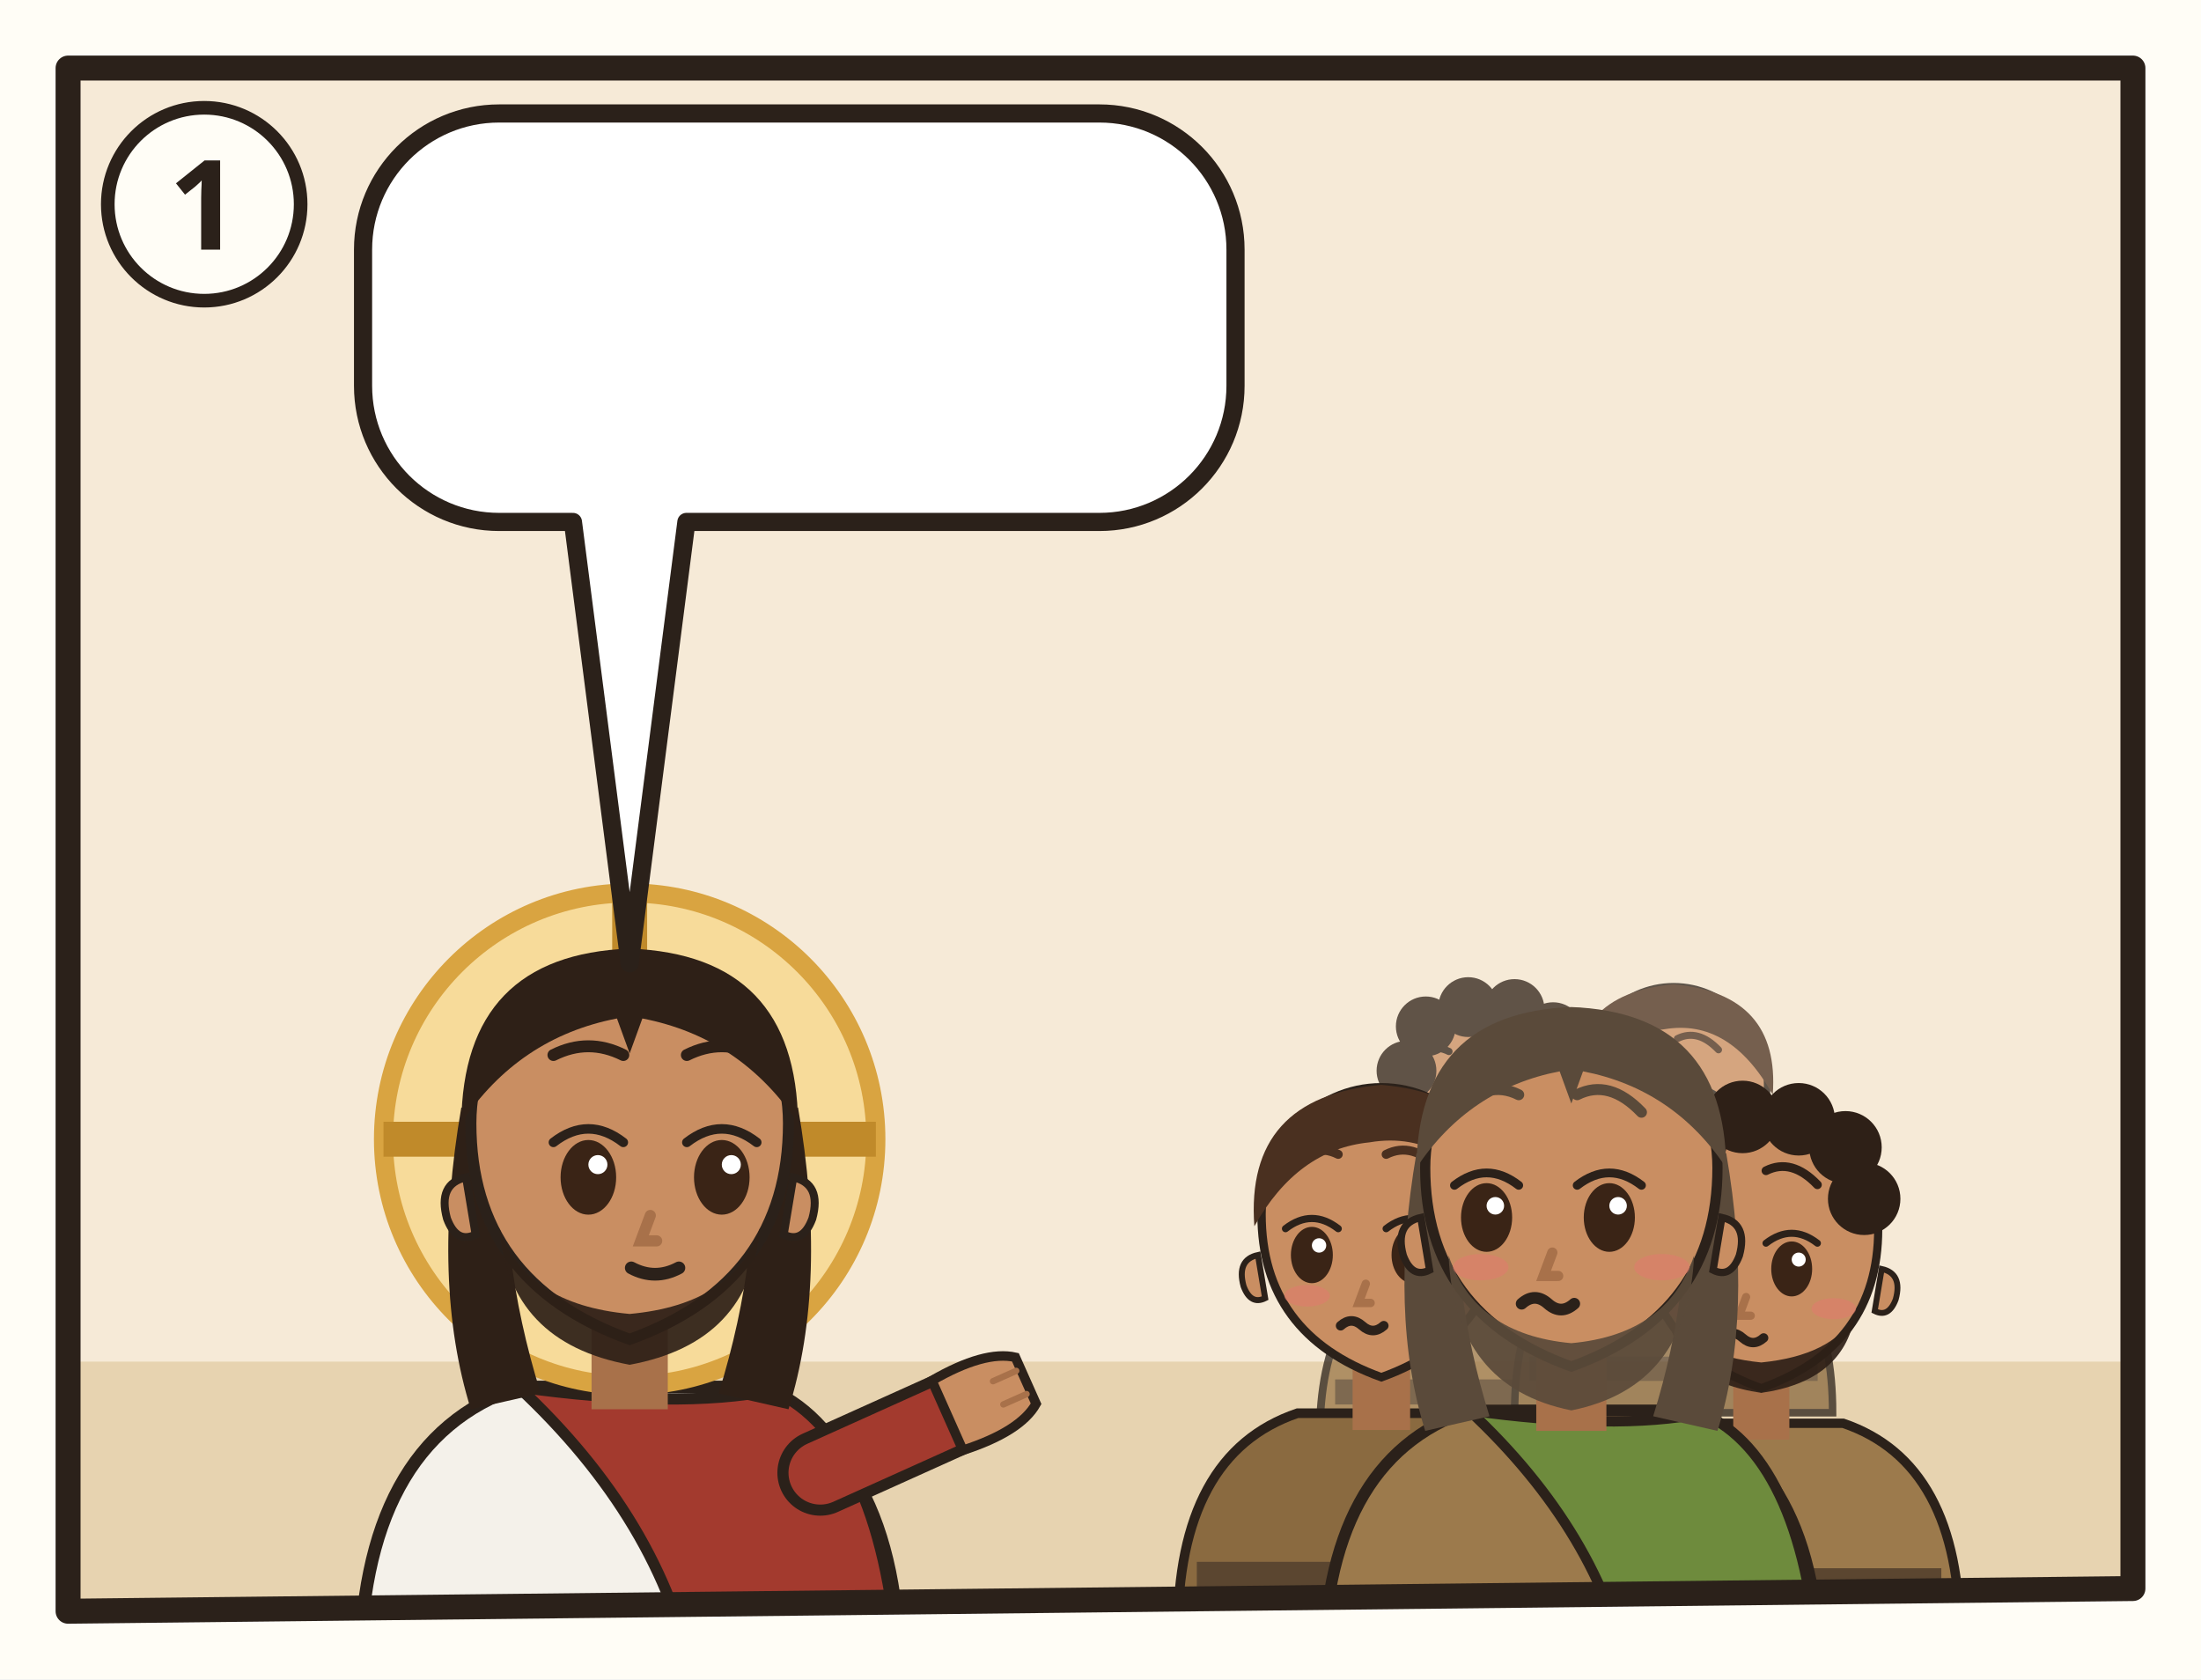
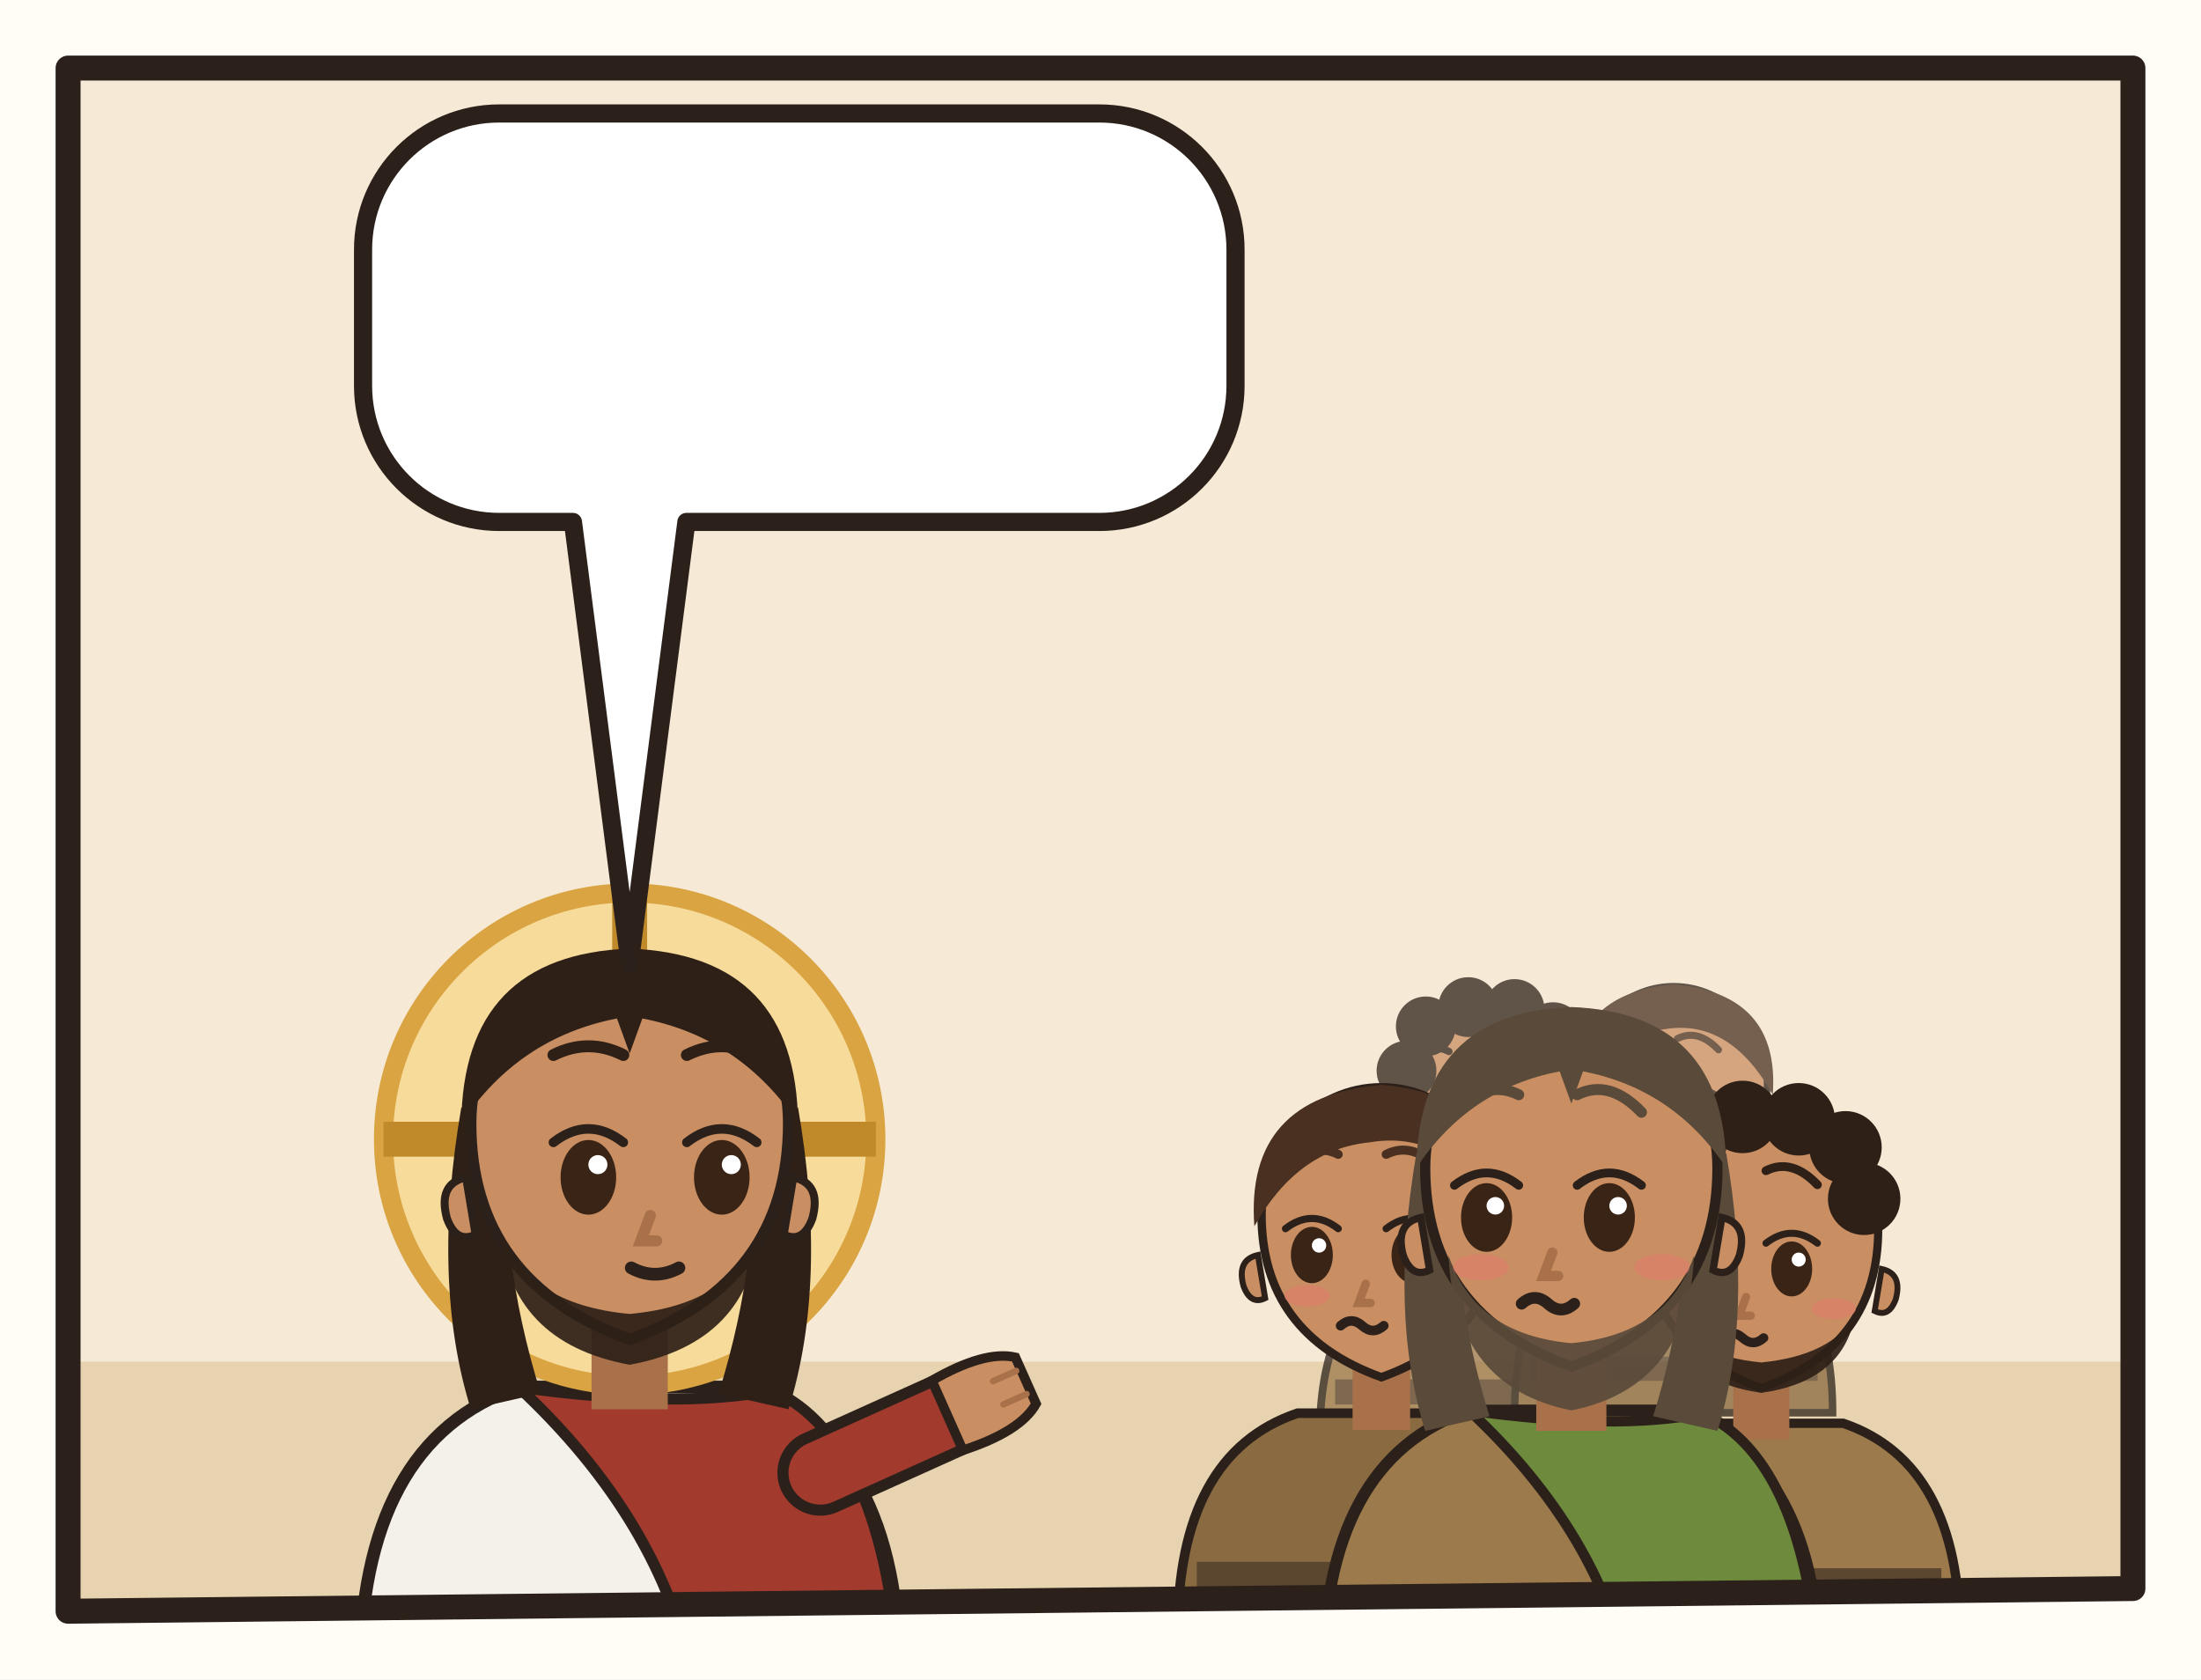
<svg xmlns="http://www.w3.org/2000/svg" viewBox="0 0 194 148">
  <rect width="194" height="148" fill="#FFFDF6" />
  <g transform="translate(4 4)">
    <clipPath id="an-cp-jhn-016-001-004-1">
      <polygon points="2,2 184,2 184,136 2,138" />
    </clipPath>
    <g clip-path="url(#an-cp-jhn-016-001-004-1)">
      <polygon points="2,2 184,2 184,136 2,138" fill="#F6EAD7" />
      <path d="M0 116h186v24H0z" fill="#E7D3B0" />
      <g transform="translate(51.5 96.4) scale(1.4)">
        <path d="M-17 34Q-17 19-7 15.6L7 15.6Q17 19 17 34z" fill="#F4F1EA" stroke="#2B211A" stroke-width=".8" />
        <path d="M-7 15.6Q3 17 9 15.8Q16 19 17 34L4 34Q2 24-7 15.6z" fill="#A33A2E" stroke="#2B211A" stroke-width=".7" />
        <path d="M12 21L21.1 16.9" stroke="#2B211A" stroke-width="5.4" stroke-linecap="round" />
        <path d="M12 21L21.1 16.9" stroke="#A33A2E" stroke-width="4" stroke-linecap="round" />
        <g transform="translate(21.1 16.9) rotate(66)">
          <path d="M-2.4 1.2Q-2.8-2.6-1.6-4.2h3.2Q2.8-2.6 2.4 1.2z" fill="#C98E62" stroke="#2B211A" stroke-width=".6" />
          <path d="M-.8-3.9v1.6M.8-3.9v1.6" stroke="#A8714A" stroke-width=".4" stroke-linecap="round" />
        </g>
        <circle r="15.5" fill="#F7DB9A" stroke="#D9A441" stroke-width="1.2" />
        <path d="M0-15.5v5M-15.5 0h5M15.5 0h-5" stroke="#C08A2A" stroke-width="2.2" />
        <path d="M-10.6 -2Q-12.5 9-10 17L-5.6 16Q-8.4 7-7.6-1z M10.6 -2Q12.5 9 10 17L5.6 16Q8.4 7 7.6-1z" fill="#2E2017" />
        <path d="M-2.4 11h4.8v6h-4.8z" fill="#A8714A" />
        <path d="M-10 -1Q-10 9 0 12.6Q10 9 10 -1A10 10.6 0 0 0 -10 -1z" fill="#C98E62" stroke="#2B211A" stroke-width=".7" />
        <path d="M10.3 2.4q1.8.4 1.2 2.6-.6 1.6-1.8 1z M-10.3 2.4q-1.8.4-1.2 2.6.6 1.6 1.8 1z" fill="#C98E62" stroke="#2B211A" stroke-width=".5" />
        <path d="M-8.2 5.6Q-7.6 12.8 0 14.2Q7.6 12.8 8.2 5.6Q6.6 10.4 0 11Q-6.6 10.4-8.2 5.6z" fill="#2E2017" opacity=".92" />
        <ellipse cx="-2.6" cy="2.4" rx="1.75" ry="2.35" fill="#3A2416" />
        <path d="M-4.8 0.2Q-2.6 -1.5 -0.4 0.2" fill="none" stroke="#2B211A" stroke-width=".6" stroke-linecap="round" />
        <circle cx="-2.0" cy="1.6" r=".6" fill="#FFF" />
        <ellipse cx="5.8" cy="2.4" rx="1.75" ry="2.35" fill="#3A2416" />
        <path d="M3.6 0.2Q5.8 -1.5 8.0 0.2" fill="none" stroke="#2B211A" stroke-width=".6" stroke-linecap="round" />
        <circle cx="6.4" cy="1.6" r=".6" fill="#FFF" />
        <path d="M-4.8 -5.3Q-2.6 -6.4 -0.4 -5.3M3.6 -5.3Q5.8 -6.4 8.0 -5.3" fill="none" stroke="#2E2017" stroke-width=".75" stroke-linecap="round" />
        <path d="M1.3 4.8l-.6 1.6h1" fill="none" stroke="#A8714A" stroke-width=".7" stroke-linecap="round" />
        <path d="M0.1 8.1Q1.6 8.9 3.1 8.1" fill="none" stroke="#2B211A" stroke-width=".8" stroke-linecap="round" />
        <path d="M-10.6-1Q-10.5-11.6 0-12Q10.5-11.6 10.6-1Q7-6.4 .8-7.6L0-5.4-.8-7.6Q-7-6.4-10.6-1z" fill="#2E2017" />
      </g>
      <g opacity=".75">
        <g transform="translate(126.772 93.768) scale(0.85008)">
          <path d="M-17 34Q-17 19-7 15.6L7 15.6Q17 19 17 34z" fill="#9C7A4C" stroke="#2B211A" stroke-width=".8" />
          <path d="M-15.4 28h30.8v2.6h-30.8z" fill="#5B4630" />
          <path d="M-2.4 11h4.8v6h-4.8z" fill="#A8714A" />
          <path d="M-10 -1Q-10 9 0 12.6Q10 9 10 -1A10 10.6 0 0 0 -10 -1z" fill="#C98E62" stroke="#2B211A" stroke-width=".7" />
          <path d="M10.3 2.4q1.8.4 1.2 2.6-.6 1.6-1.8 1z M-10.3 2.4q-1.8.4-1.2 2.6.6 1.6 1.8 1z" fill="#C98E62" stroke="#2B211A" stroke-width=".5" />
          <path d="M-8 6.4Q-7 12 0 13Q7 12 8 6.4Q6 9.8 0 10.4Q-6 9.8-8 6.4z" fill="#2E2017" opacity=".92" />
          <ellipse cx="-5.8" cy="2.4" rx="1.75" ry="2.35" fill="#3A2416" />
          <path d="M-8.0 0.2Q-5.8 -1.5 -3.6 0.2" fill="none" stroke="#2B211A" stroke-width=".6" stroke-linecap="round" />
          <circle cx="-5.2" cy="1.6" r=".6" fill="#FFF" />
          <ellipse cx="2.6" cy="2.4" rx="1.75" ry="2.35" fill="#3A2416" />
          <path d="M0.4 0.2Q2.6 -1.5 4.8 0.2" fill="none" stroke="#2B211A" stroke-width=".6" stroke-linecap="round" />
          <circle cx="3.2" cy="1.6" r=".6" fill="#FFF" />
          <path d="M-8.0 -4.8Q-5.8 -7.1 -3.6 -6.0M0.4 -6.0Q2.6 -7.1 4.8 -4.8" fill="none" stroke="#2E2017" stroke-width=".75" stroke-linecap="round" />
          <path d="M-1.3 4.8l-.6 1.6h1" fill="none" stroke="#A8714A" stroke-width=".7" stroke-linecap="round" />
          <ellipse cx="-6.2" cy="5.8" rx="1.9" ry=".9" fill="#E07A6E" opacity=".55" />
          <ellipse cx="6.2" cy="5.8" rx="1.9" ry=".9" fill="#E07A6E" opacity=".55" />
          <path d="M-3.4 8.3q.9-.8 1.8 0t1.8 0" fill="none" stroke="#2B211A" stroke-width=".8" stroke-linecap="round" />
          <circle cx="-8" cy="-4" r="3.1" fill="#2E2017" />
          <circle cx="-6" cy="-8.6" r="3.1" fill="#2E2017" />
          <circle cx="-1.6" cy="-10.6" r="3.1" fill="#2E2017" />
          <circle cx="3.2" cy="-10.4" r="3.1" fill="#2E2017" />
          <circle cx="7.2" cy="-8" r="3.1" fill="#2E2017" />
          <circle cx="8.8" cy="-3.6" r="3.1" fill="#2E2017" />
        </g>
        <g transform="translate(143.516 92.48) scale(0.82432)">
          <path d="M-17 34Q-17 19-7 15.6L7 15.6Q17 19 17 34z" fill="#8A6A40" stroke="#2B211A" stroke-width=".8" />
          <path d="M-15.4 28h30.8v2.6h-30.8z" fill="#5B4630" />
          <path d="M-2.4 11h4.8v6h-4.8z" fill="#A8714A" />
          <path d="M-10 -1Q-10 9 0 12.6Q10 9 10 -1A10 10.6 0 0 0 -10 -1z" fill="#C98E62" stroke="#2B211A" stroke-width=".7" />
          <path d="M10.3 2.4q1.8.4 1.2 2.6-.6 1.6-1.8 1z M-10.3 2.4q-1.8.4-1.2 2.6.6 1.6 1.8 1z" fill="#C98E62" stroke="#2B211A" stroke-width=".5" />
          <ellipse cx="-5.8" cy="2.4" rx="1.75" ry="2.35" fill="#3A2416" />
          <path d="M-8.0 0.2Q-5.8 -1.5 -3.6 0.2" fill="none" stroke="#2B211A" stroke-width=".6" stroke-linecap="round" />
          <circle cx="-5.2" cy="1.6" r=".6" fill="#FFF" />
          <ellipse cx="2.6" cy="2.4" rx="1.75" ry="2.35" fill="#3A2416" />
          <path d="M0.4 0.2Q2.6 -1.5 4.8 0.2" fill="none" stroke="#2B211A" stroke-width=".6" stroke-linecap="round" />
          <circle cx="3.2" cy="1.6" r=".6" fill="#FFF" />
          <path d="M-8.0 -4.8Q-5.8 -7.1 -3.6 -6.0M0.4 -6.0Q2.6 -7.1 4.8 -4.8" fill="none" stroke="#4A3020" stroke-width=".75" stroke-linecap="round" />
          <path d="M-1.3 4.8l-.6 1.6h1" fill="none" stroke="#A8714A" stroke-width=".7" stroke-linecap="round" />
          <ellipse cx="-6.2" cy="5.8" rx="1.9" ry=".9" fill="#E07A6E" opacity=".55" />
          <ellipse cx="6.2" cy="5.8" rx="1.9" ry=".9" fill="#E07A6E" opacity=".55" />
          <path d="M-3.4 8.3q.9-.8 1.8 0t1.8 0" fill="none" stroke="#2B211A" stroke-width=".8" stroke-linecap="round" />
          <path d="M-10.6 0Q-11.4-10.8 0-11.8Q11.4-10.8 10.6 0Q6-8.2-1-7Q-7-6.4-10.6 0z" fill="#4A3020" />
        </g>
      </g>
      <g transform="translate(117.756 104.072) scale(1.05616)">
        <path d="M-17 34Q-17 19-7 15.6L7 15.6Q17 19 17 34z" fill="#8A6A40" stroke="#2B211A" stroke-width=".8" />
        <path d="M-15.4 28h30.8v2.6h-30.8z" fill="#5B4630" />
        <path d="M-2.4 11h4.8v6h-4.8z" fill="#A8714A" />
        <path d="M-10 -1Q-10 9 0 12.6Q10 9 10 -1A10 10.6 0 0 0 -10 -1z" fill="#C98E62" stroke="#2B211A" stroke-width=".7" />
        <path d="M10.3 2.4q1.8.4 1.2 2.6-.6 1.6-1.8 1z M-10.3 2.4q-1.8.4-1.2 2.6.6 1.6 1.8 1z" fill="#C98E62" stroke="#2B211A" stroke-width=".5" />
        <ellipse cx="-5.8" cy="2.4" rx="1.75" ry="2.35" fill="#3A2416" />
        <path d="M-8.0 0.2Q-5.8 -1.5 -3.6 0.2" fill="none" stroke="#2B211A" stroke-width=".6" stroke-linecap="round" />
        <circle cx="-5.2" cy="1.6" r=".6" fill="#FFF" />
        <ellipse cx="2.6" cy="2.4" rx="1.75" ry="2.35" fill="#3A2416" />
        <path d="M0.4 0.2Q2.6 -1.5 4.8 0.2" fill="none" stroke="#2B211A" stroke-width=".6" stroke-linecap="round" />
        <circle cx="3.2" cy="1.6" r=".6" fill="#FFF" />
        <path d="M-8.0 -4.8Q-5.8 -7.1 -3.6 -6.0M0.4 -6.0Q2.6 -7.1 4.8 -4.8" fill="none" stroke="#4A3020" stroke-width=".75" stroke-linecap="round" />
        <path d="M-1.3 4.8l-.6 1.6h1" fill="none" stroke="#A8714A" stroke-width=".7" stroke-linecap="round" />
        <ellipse cx="-6.2" cy="5.8" rx="1.9" ry=".9" fill="#E07A6E" opacity=".55" />
        <ellipse cx="6.2" cy="5.8" rx="1.9" ry=".9" fill="#E07A6E" opacity=".55" />
        <path d="M-3.4 8.3q.9-.8 1.8 0t1.8 0" fill="none" stroke="#2B211A" stroke-width=".8" stroke-linecap="round" />
        <path d="M-10.6 0Q-11.4-10.8 0-11.8Q11.4-10.8 10.6 0Q6-8.2-1-7Q-7-6.4-10.6 0z" fill="#4A3020" />
      </g>
      <g transform="translate(151.244 105.36) scale(1.0304)">
        <path d="M-17 34Q-17 19-7 15.6L7 15.6Q17 19 17 34z" fill="#9C7A4C" stroke="#2B211A" stroke-width=".8" />
        <path d="M-15.4 28h30.8v2.6h-30.8z" fill="#5B4630" />
        <path d="M-2.4 11h4.8v6h-4.8z" fill="#A8714A" />
        <path d="M-10 -1Q-10 9 0 12.6Q10 9 10 -1A10 10.6 0 0 0 -10 -1z" fill="#C98E62" stroke="#2B211A" stroke-width=".7" />
        <path d="M10.3 2.4q1.8.4 1.2 2.6-.6 1.6-1.8 1z M-10.3 2.4q-1.8.4-1.2 2.6.6 1.6 1.8 1z" fill="#C98E62" stroke="#2B211A" stroke-width=".5" />
        <path d="M-8 6.4Q-7 12 0 13Q7 12 8 6.4Q6 9.8 0 10.4Q-6 9.8-8 6.4z" fill="#2E2017" opacity=".92" />
        <ellipse cx="-5.8" cy="2.4" rx="1.75" ry="2.35" fill="#3A2416" />
        <path d="M-8.0 0.2Q-5.8 -1.5 -3.6 0.2" fill="none" stroke="#2B211A" stroke-width=".6" stroke-linecap="round" />
        <circle cx="-5.2" cy="1.6" r=".6" fill="#FFF" />
        <ellipse cx="2.6" cy="2.4" rx="1.75" ry="2.35" fill="#3A2416" />
        <path d="M0.4 0.2Q2.6 -1.5 4.8 0.2" fill="none" stroke="#2B211A" stroke-width=".6" stroke-linecap="round" />
        <circle cx="3.2" cy="1.6" r=".6" fill="#FFF" />
        <path d="M-8.0 -4.8Q-5.8 -7.1 -3.6 -6.0M0.4 -6.0Q2.6 -7.1 4.8 -4.8" fill="none" stroke="#2E2017" stroke-width=".75" stroke-linecap="round" />
        <path d="M-1.3 4.8l-.6 1.6h1" fill="none" stroke="#A8714A" stroke-width=".7" stroke-linecap="round" />
        <ellipse cx="-6.2" cy="5.8" rx="1.9" ry=".9" fill="#E07A6E" opacity=".55" />
        <ellipse cx="6.2" cy="5.8" rx="1.9" ry=".9" fill="#E07A6E" opacity=".55" />
        <path d="M-3.4 8.3q.9-.8 1.8 0t1.8 0" fill="none" stroke="#2B211A" stroke-width=".8" stroke-linecap="round" />
        <circle cx="-8" cy="-4" r="3.1" fill="#2E2017" />
        <circle cx="-6" cy="-8.6" r="3.1" fill="#2E2017" />
        <circle cx="-1.6" cy="-10.6" r="3.1" fill="#2E2017" />
        <circle cx="3.2" cy="-10.4" r="3.1" fill="#2E2017" />
        <circle cx="7.2" cy="-8" r="3.1" fill="#2E2017" />
        <circle cx="8.8" cy="-3.6" r="3.1" fill="#2E2017" />
      </g>
      <g transform="translate(134.5 100.208) scale(1.288)">
        <path d="M-17 34Q-17 19-7 15.6L7 15.6Q17 19 17 34z" fill="#9C7A4C" stroke="#2B211A" stroke-width=".8" />
        <path d="M-7 15.6Q3 17 9 15.8Q16 19 17 34L4 34Q2 24-7 15.6z" fill="#6E8B3D" stroke="#2B211A" stroke-width=".7" />
        <path d="M-10.6 -2Q-12.5 9-10 17L-5.6 16Q-8.4 7-7.6-1z M10.6 -2Q12.5 9 10 17L5.6 16Q8.4 7 7.6-1z" fill="#5A4A3A" />
        <path d="M-2.4 11h4.8v6h-4.8z" fill="#A8714A" />
        <path d="M-10 -1Q-10 9 0 12.6Q10 9 10 -1A10 10.6 0 0 0 -10 -1z" fill="#C98E62" stroke="#2B211A" stroke-width=".7" />
        <path d="M10.3 2.4q1.8.4 1.2 2.6-.6 1.6-1.8 1z M-10.3 2.4q-1.8.4-1.2 2.6.6 1.6 1.8 1z" fill="#C98E62" stroke="#2B211A" stroke-width=".5" />
        <path d="M-8.4 5Q-8 14 0 15.6Q8 14 8.4 5Q6.6 10.4 0 11Q-6.6 10.4-8.4 5z" fill="#5A4A3A" opacity=".92" />
        <ellipse cx="-5.8" cy="2.4" rx="1.75" ry="2.35" fill="#3A2416" />
        <path d="M-8.0 0.2Q-5.8 -1.5 -3.6 0.2" fill="none" stroke="#2B211A" stroke-width=".6" stroke-linecap="round" />
        <circle cx="-5.2" cy="1.6" r=".6" fill="#FFF" />
        <ellipse cx="2.6" cy="2.4" rx="1.75" ry="2.35" fill="#3A2416" />
        <path d="M0.4 0.2Q2.6 -1.5 4.8 0.2" fill="none" stroke="#2B211A" stroke-width=".6" stroke-linecap="round" />
        <circle cx="3.2" cy="1.6" r=".6" fill="#FFF" />
        <path d="M-8.0 -4.8Q-5.8 -7.1 -3.6 -6.0M0.4 -6.0Q2.6 -7.1 4.8 -4.8" fill="none" stroke="#5A4A3A" stroke-width=".75" stroke-linecap="round" />
        <path d="M-1.3 4.8l-.6 1.6h1" fill="none" stroke="#A8714A" stroke-width=".7" stroke-linecap="round" />
        <ellipse cx="-6.2" cy="5.8" rx="1.9" ry=".9" fill="#E07A6E" opacity=".55" />
        <ellipse cx="6.2" cy="5.8" rx="1.9" ry=".9" fill="#E07A6E" opacity=".55" />
        <path d="M-3.4 8.3q.9-.8 1.8 0t1.8 0" fill="none" stroke="#2B211A" stroke-width=".8" stroke-linecap="round" />
        <path d="M-10.6-1Q-10.5-11.6 0-12Q10.5-11.6 10.6-1Q7-6.4 .8-7.6L0-5.4-.8-7.6Q-7-6.4-10.6-1z" fill="#5A4A3A" />
      </g>
      <g>
        <path d="M40 6H92.9A12 12 0 0 1 104.9 18V30A12 12 0 0 1 92.9 42L56.5 42L51.5 80.9L46.5 42H40A12 12 0 0 1 28 30V18A12 12 0 0 1 40 6Z" fill="#FFFFFF" stroke="#2B211A" stroke-width="1.6" stroke-linejoin="round" />
        <use href="#an-p-g-zwoelf-gruppe" x="34" y="12" width="25.9" height="24" />
        <use href="#an-z-ausschluss" x="64.9" y="12" width="34.0" height="24" />
      </g>
    </g>
    <polygon points="2,2 184,2 184,136 2,138" fill="none" stroke="#2B211A" stroke-width="2.2" stroke-linejoin="round" />
-     <circle cx="14" cy="14" r="8.5" fill="#FFFDF6" stroke="#2B211A" stroke-width="1.2" />
-     <text x="14" y="18" text-anchor="middle" font-family="sans-serif" font-size="11" font-weight="700" fill="#2B211A">1</text>
  </g>
</svg>
